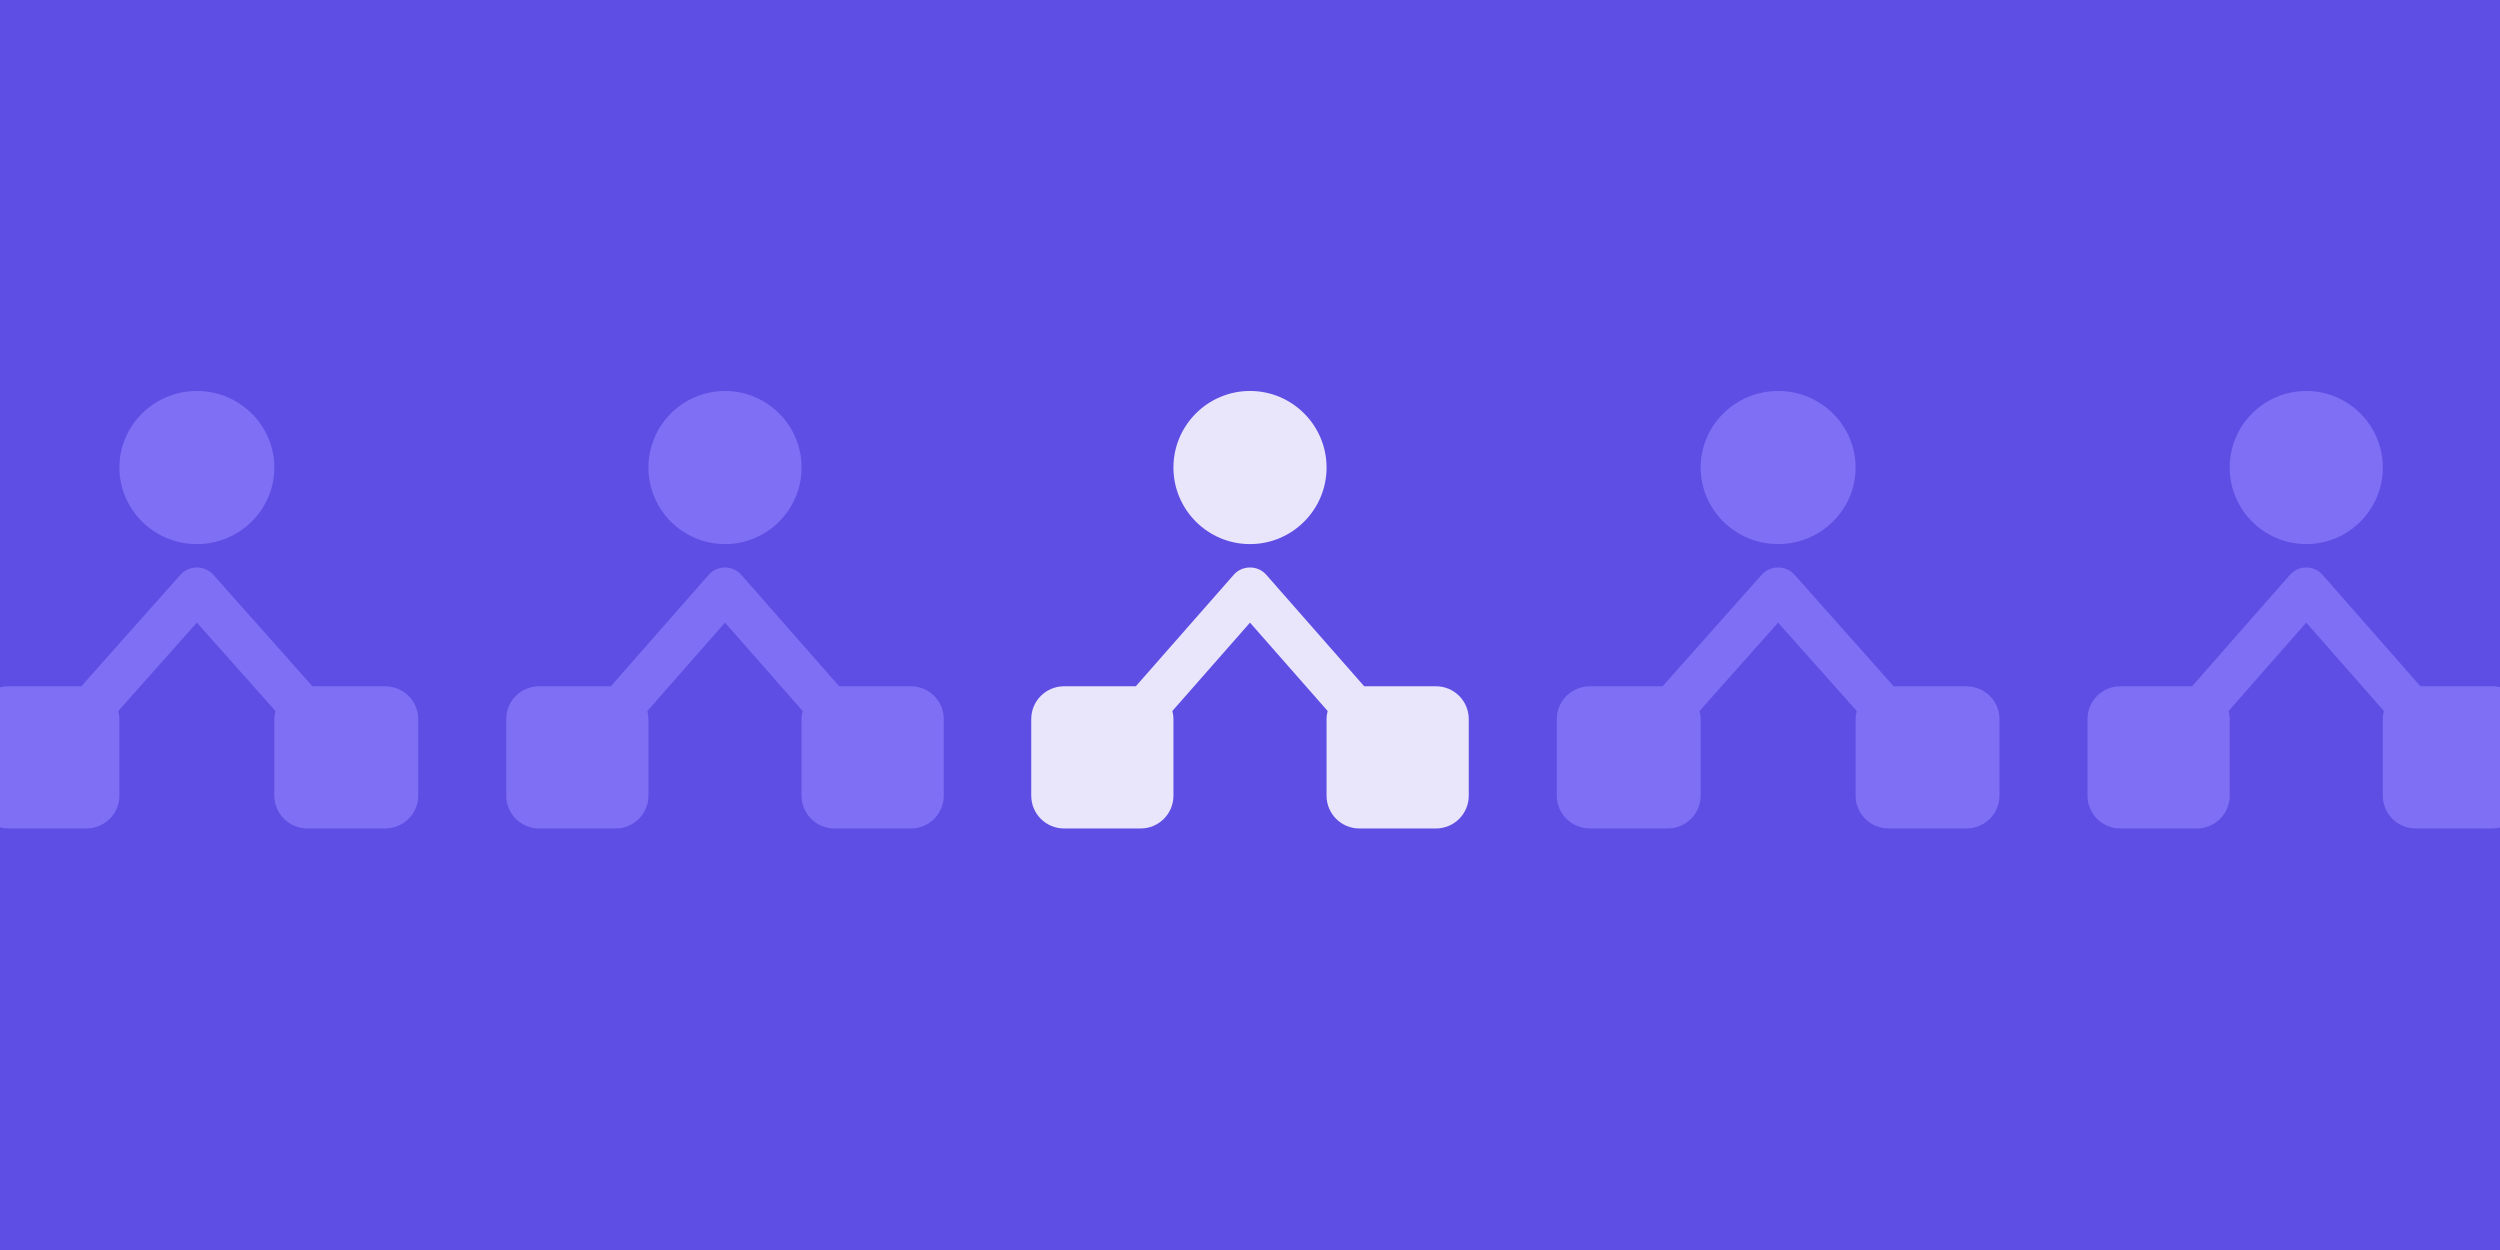
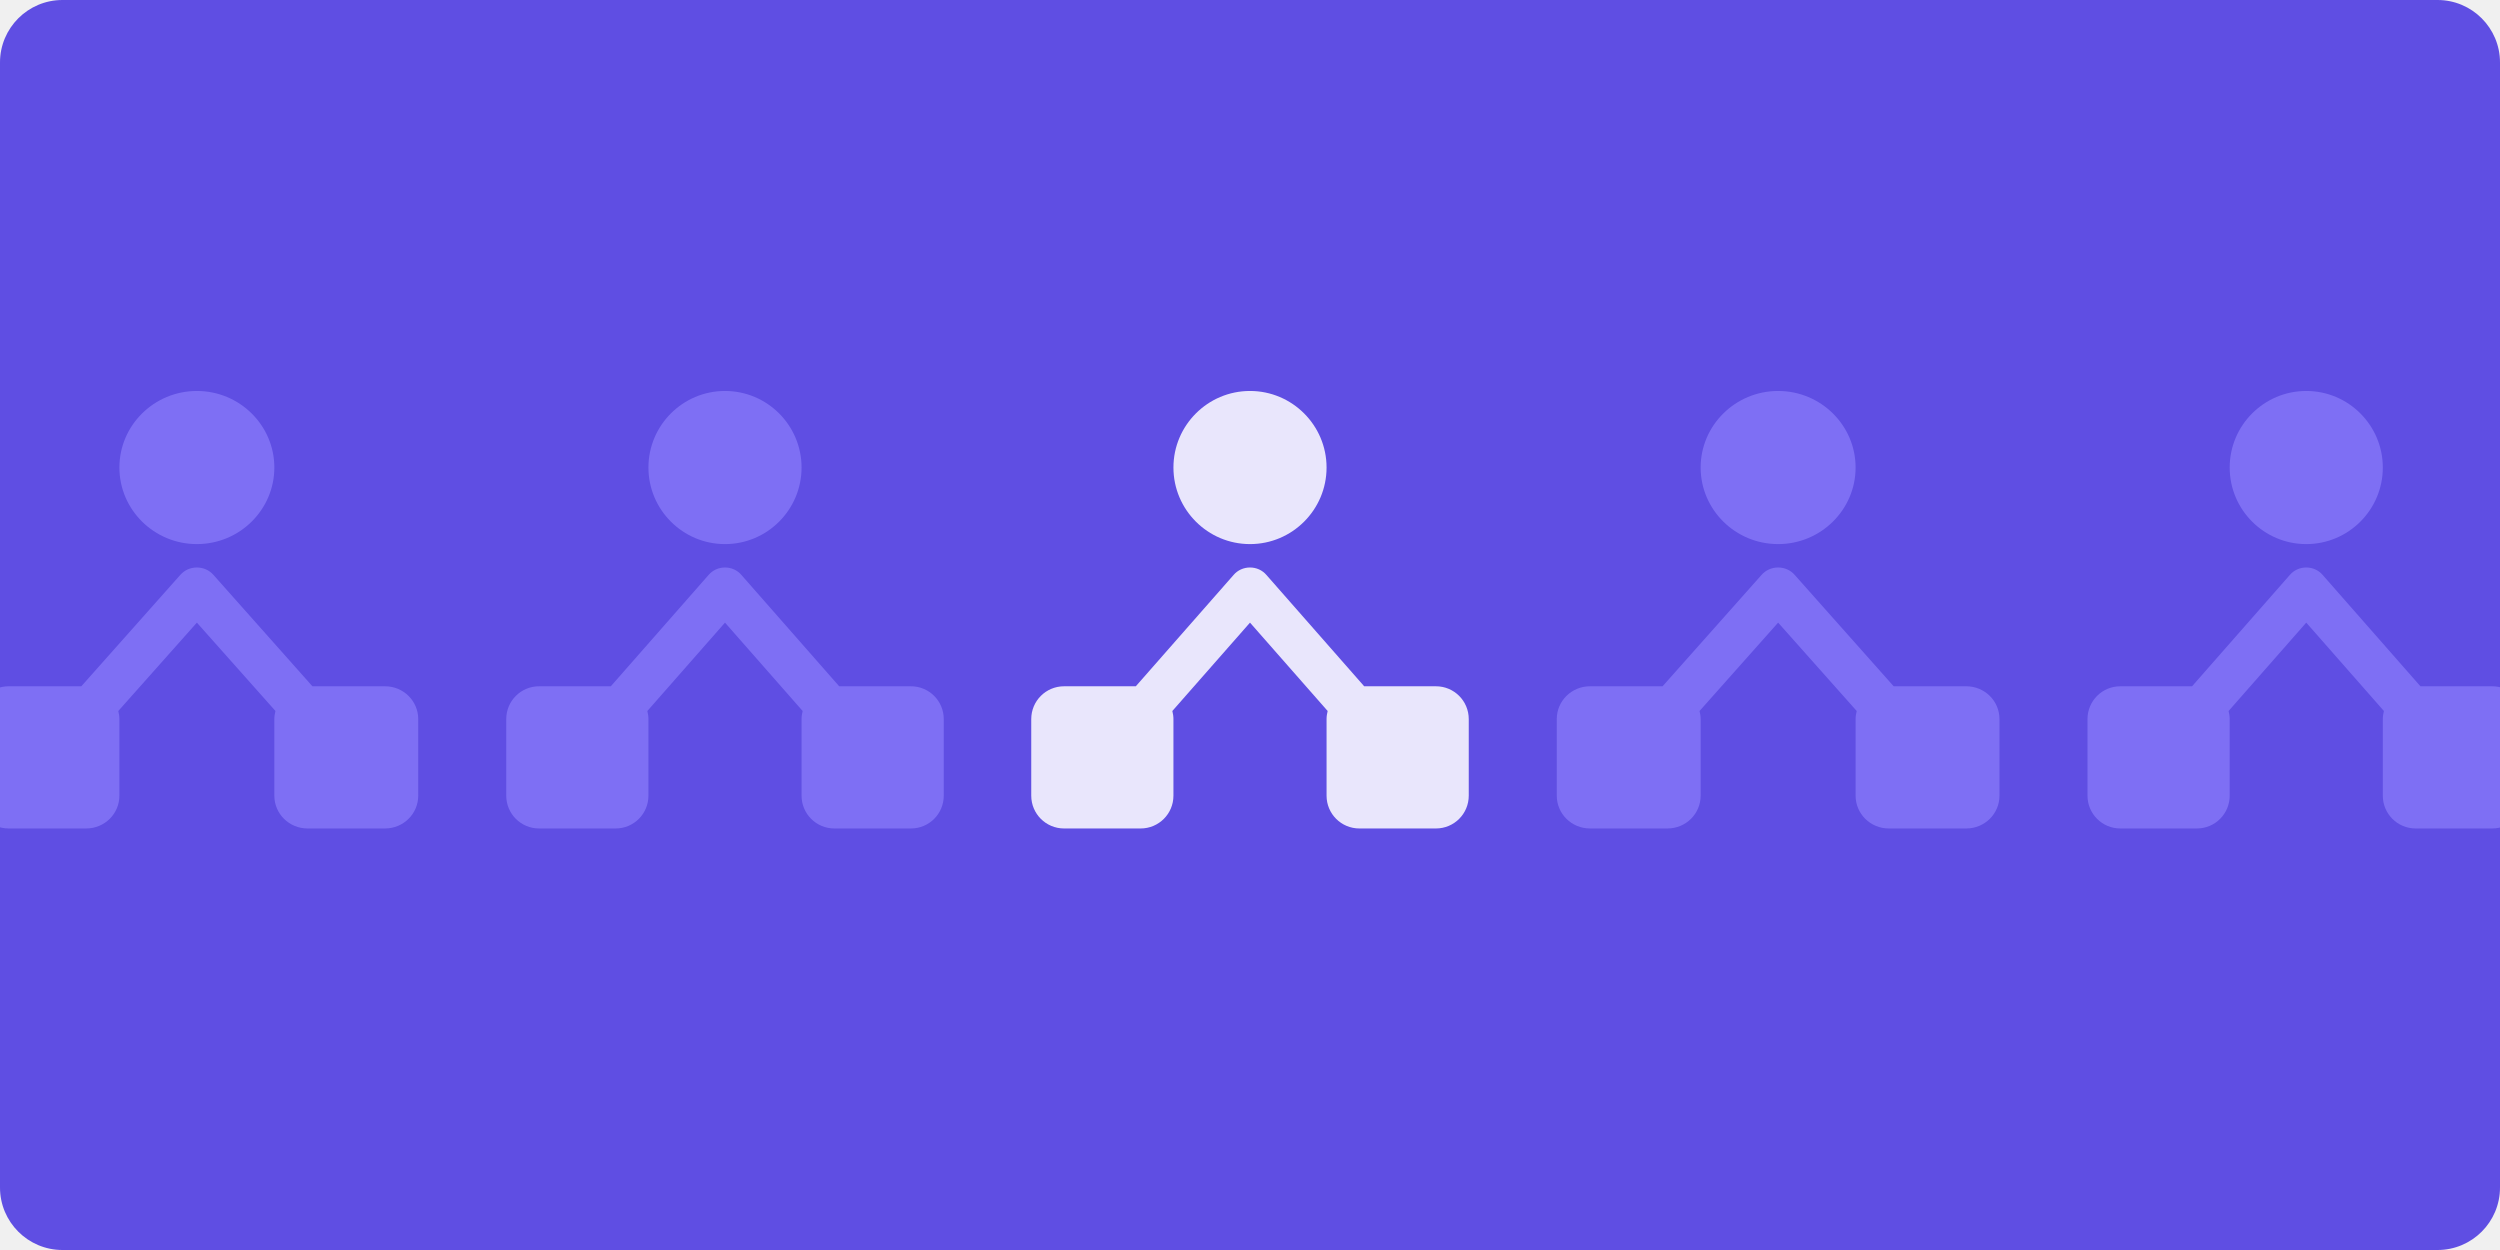
<svg xmlns="http://www.w3.org/2000/svg" width="400" height="200" viewBox="0 0 400 200" fill="none">
  <g clip-path="url(#clip0_526_1881)">
-     <rect width="400" height="200" fill="#5F4EE3" />
+     <rect width="400" height="200" fill="#5F4EE3" rx="10" />
    <path fill-rule="evenodd" clip-rule="evenodd" d="M381.25 74.805C381.25 81.56 375.755 87.055 369 87.055C362.245 87.055 356.75 81.56 356.75 74.805C356.75 68.05 362.245 62.555 369 62.555C375.755 62.555 381.25 68.05 381.25 74.805ZM387.27 109.805H398.75C401.655 109.805 404 112.15 404 115.055V127.305C404 130.21 401.655 132.555 398.75 132.555H386.5C383.595 132.555 381.25 130.21 381.25 127.305V115.055C381.25 114.6 381.32 114.18 381.425 113.76L369 99.62L356.575 113.76C356.68 114.18 356.75 114.6 356.75 115.055V127.305C356.75 130.21 354.405 132.555 351.5 132.555H339.25C336.345 132.555 334 130.21 334 127.305V115.055C334 112.15 336.345 109.805 339.25 109.805H350.73L366.375 91.99C367.04 91.219 367.985 90.799 369 90.799C370.015 90.799 370.96 91.219 371.625 91.99L387.27 109.805Z" fill="#7E6FF4" />
    <path fill-rule="evenodd" clip-rule="evenodd" d="M212.25 74.805C212.25 81.56 206.755 87.055 200 87.055C193.245 87.055 187.75 81.56 187.75 74.805C187.75 68.05 193.245 62.555 200 62.555C206.755 62.555 212.25 68.05 212.25 74.805ZM218.27 109.805H229.75C232.655 109.805 235 112.15 235 115.055V127.305C235 130.21 232.655 132.555 229.75 132.555H217.5C214.595 132.555 212.25 130.21 212.25 127.305V115.055C212.25 114.6 212.32 114.18 212.425 113.76L200 99.62L187.575 113.76C187.68 114.18 187.75 114.6 187.75 115.055V127.305C187.75 130.21 185.405 132.555 182.5 132.555H170.25C167.345 132.555 165 130.21 165 127.305V115.055C165 112.15 167.345 109.805 170.25 109.805H181.73L197.375 91.99C198.04 91.219 198.985 90.799 200 90.799C201.015 90.799 201.96 91.219 202.625 91.99L218.27 109.805Z" fill="#E9E6FC" />
    <path fill-rule="evenodd" clip-rule="evenodd" d="M296.895 74.805C296.895 81.56 291.335 87.055 284.5 87.055C277.664 87.055 272.104 81.56 272.104 74.805C272.104 68.05 277.664 62.555 284.5 62.555C291.335 62.555 296.895 68.05 296.895 74.805ZM302.987 109.805H314.604C317.543 109.805 319.916 112.15 319.916 115.055V127.305C319.916 130.21 317.543 132.555 314.604 132.555H302.208C299.268 132.555 296.896 130.21 296.896 127.305V115.055C296.896 114.6 296.966 114.18 297.073 113.76L284.5 99.62L271.927 113.76C272.033 114.18 272.104 114.6 272.104 115.055V127.305C272.104 130.21 269.731 132.555 266.791 132.555H254.396C251.456 132.555 249.083 130.21 249.083 127.305V115.055C249.083 112.15 251.456 109.805 254.396 109.805H266.012L281.843 91.99C282.516 91.219 283.473 90.799 284.5 90.799C285.527 90.799 286.483 91.219 287.156 91.99L302.987 109.805Z" fill="#7E6FF4" />
    <path fill-rule="evenodd" clip-rule="evenodd" d="M43.895 74.805C43.895 81.56 38.335 87.055 31.5 87.055C24.664 87.055 19.104 81.56 19.104 74.805C19.104 68.05 24.664 62.555 31.5 62.555C38.335 62.555 43.895 68.05 43.895 74.805ZM49.987 109.805H61.604C64.543 109.805 66.916 112.15 66.916 115.055V127.305C66.916 130.21 64.543 132.555 61.604 132.555H49.208C46.268 132.555 43.895 130.21 43.895 127.305V115.055C43.895 114.6 43.966 114.18 44.073 113.76L31.5 99.62L18.927 113.76C19.033 114.18 19.104 114.6 19.104 115.055V127.305C19.104 130.21 16.731 132.555 13.791 132.555H1.396C-1.544 132.555 -3.917 130.21 -3.917 127.305V115.055C-3.917 112.15 -1.544 109.805 1.396 109.805H13.012L28.843 91.99C29.516 91.219 30.473 90.799 31.5 90.799C32.527 90.799 33.483 91.219 34.156 91.99L49.987 109.805Z" fill="#7E6FF4" />
    <path fill-rule="evenodd" clip-rule="evenodd" d="M128.25 74.805C128.25 81.56 122.755 87.055 116 87.055C109.245 87.055 103.75 81.56 103.75 74.805C103.75 68.05 109.245 62.555 116 62.555C122.755 62.555 128.25 68.05 128.25 74.805ZM134.27 109.805H145.75C148.655 109.805 151 112.15 151 115.055V127.305C151 130.21 148.655 132.555 145.75 132.555H133.5C130.595 132.555 128.25 130.21 128.25 127.305V115.055C128.25 114.6 128.32 114.18 128.425 113.76L116 99.62L103.575 113.76C103.68 114.18 103.75 114.6 103.75 115.055V127.305C103.75 130.21 101.405 132.555 98.5 132.555H86.25C83.345 132.555 81 130.21 81 127.305V115.055C81 112.15 83.345 109.805 86.25 109.805H97.73L113.375 91.99C114.04 91.219 114.985 90.799 116 90.799C117.015 90.799 117.96 91.219 118.625 91.99L134.27 109.805Z" fill="#7E6FF4" />
  </g>
  <defs>
    <clipPath id="clip0_526_1881">
      <rect width="400" height="200" fill="white" />
    </clipPath>
  </defs>
</svg>
